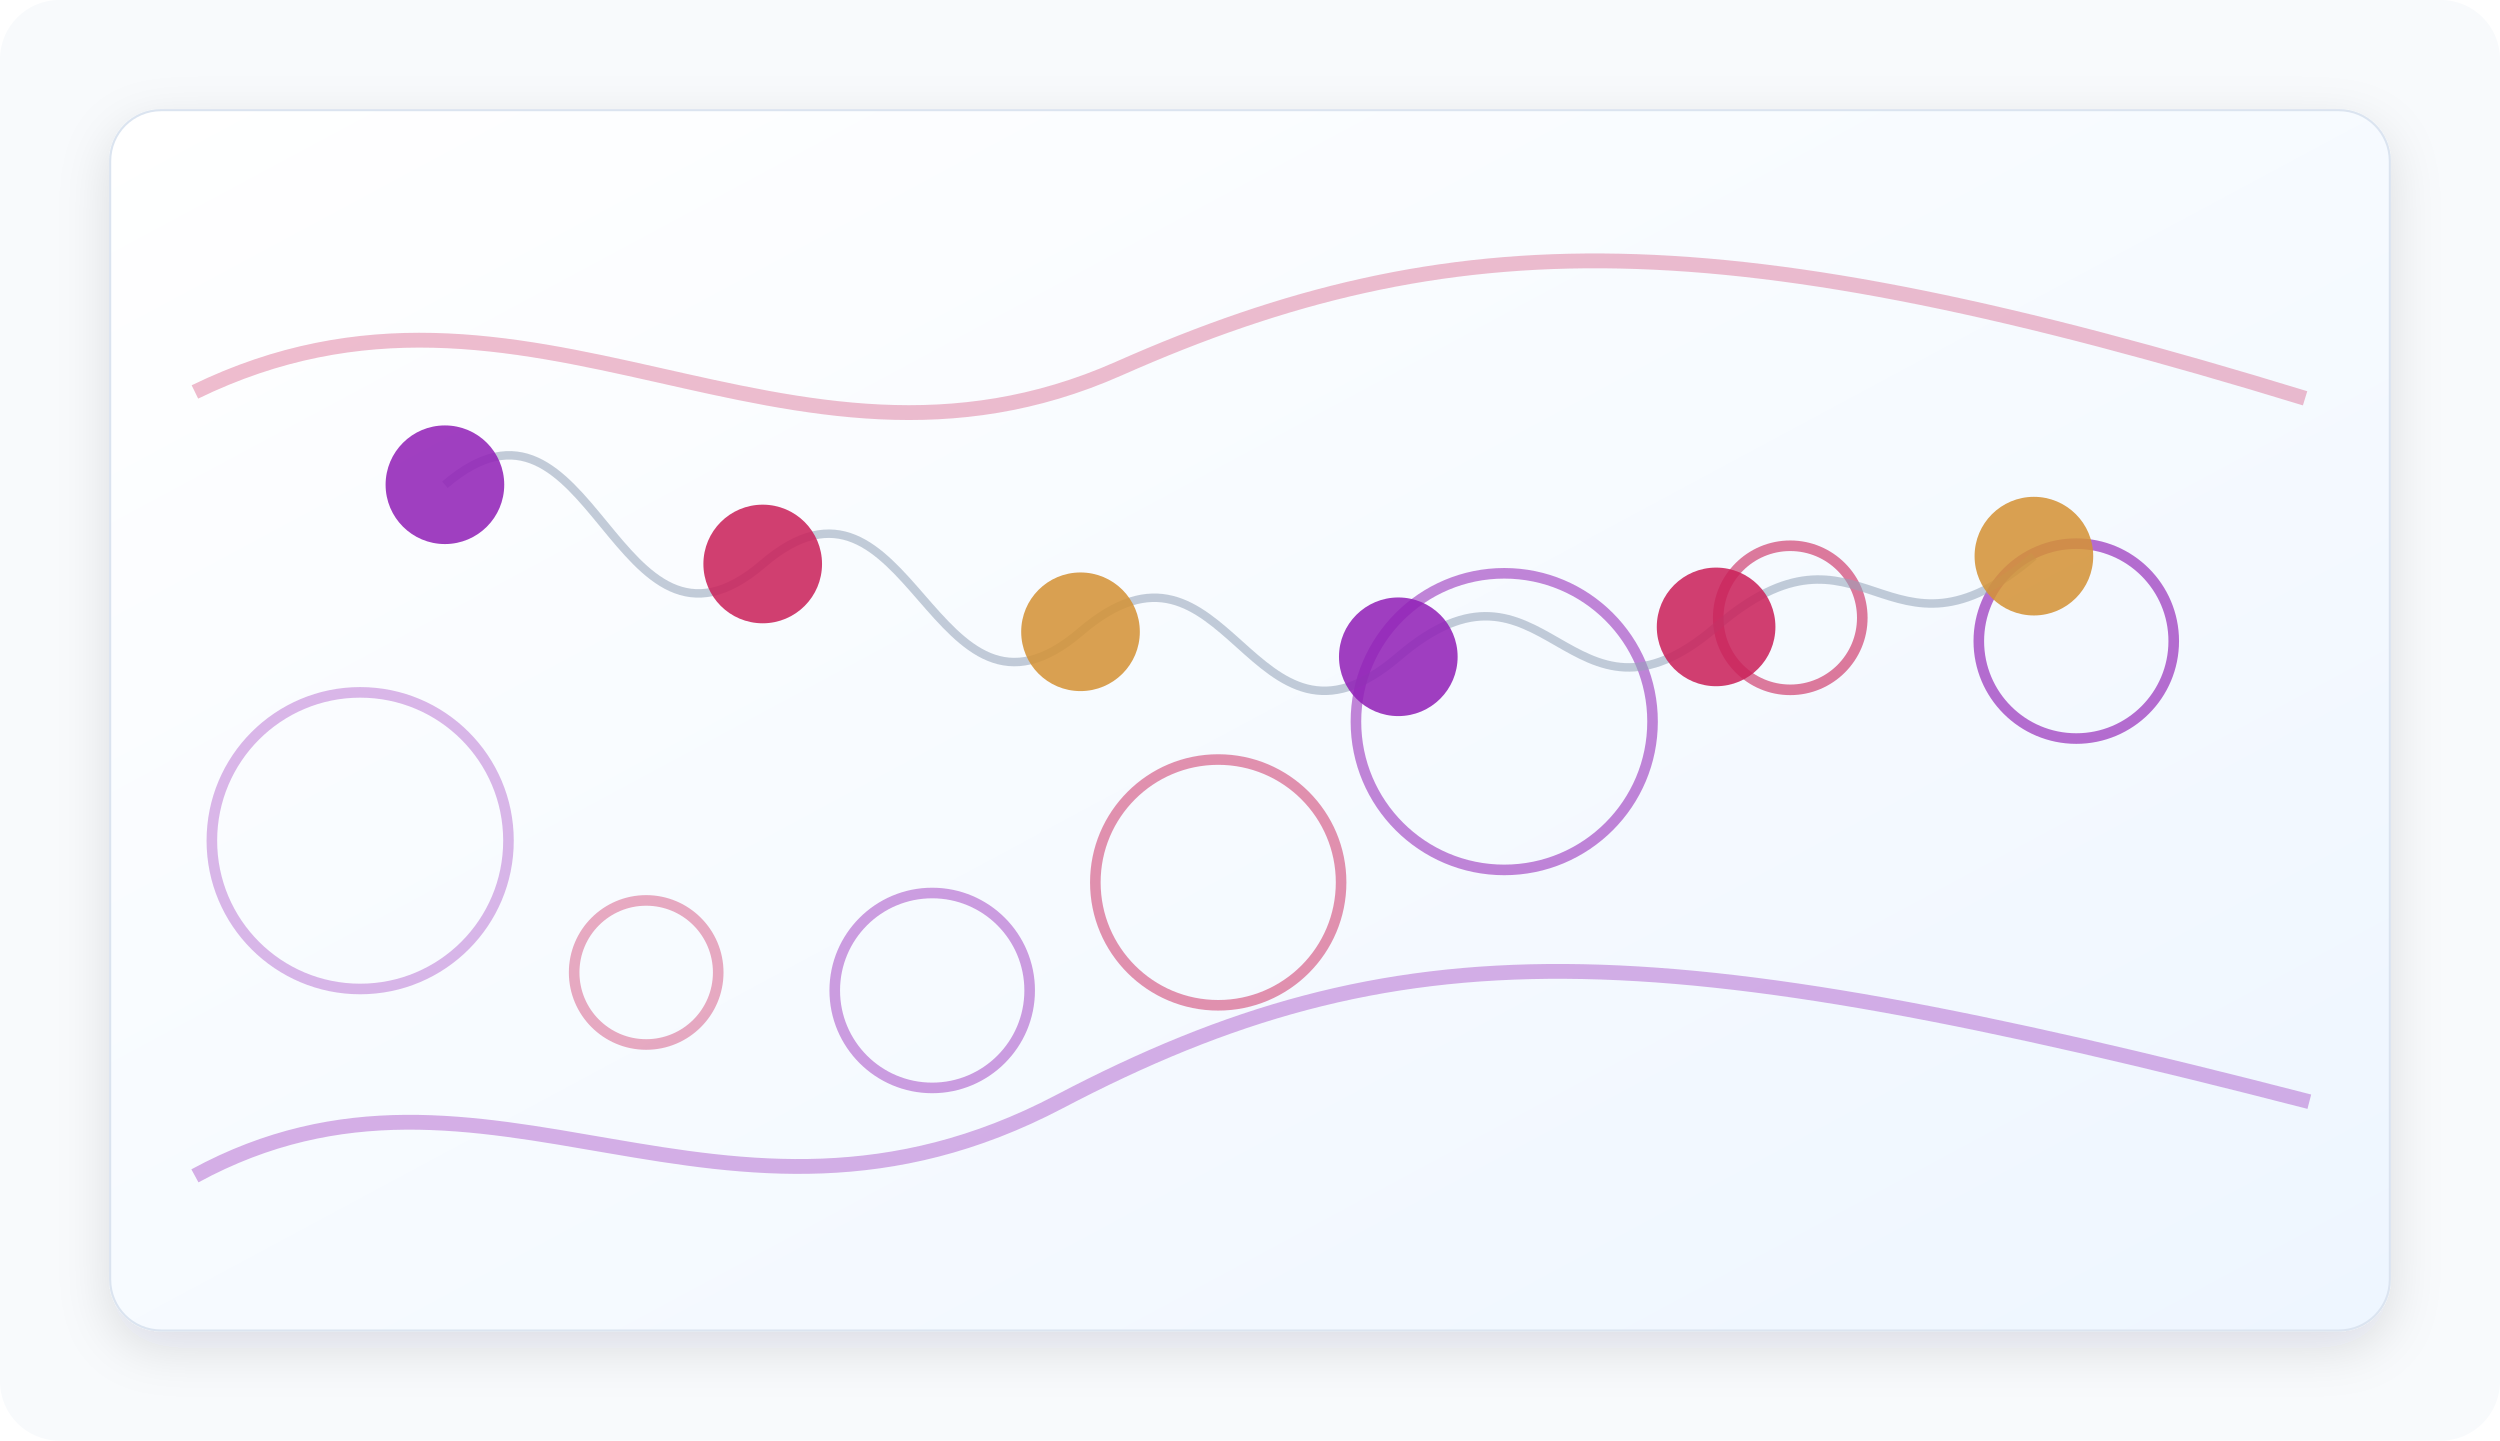
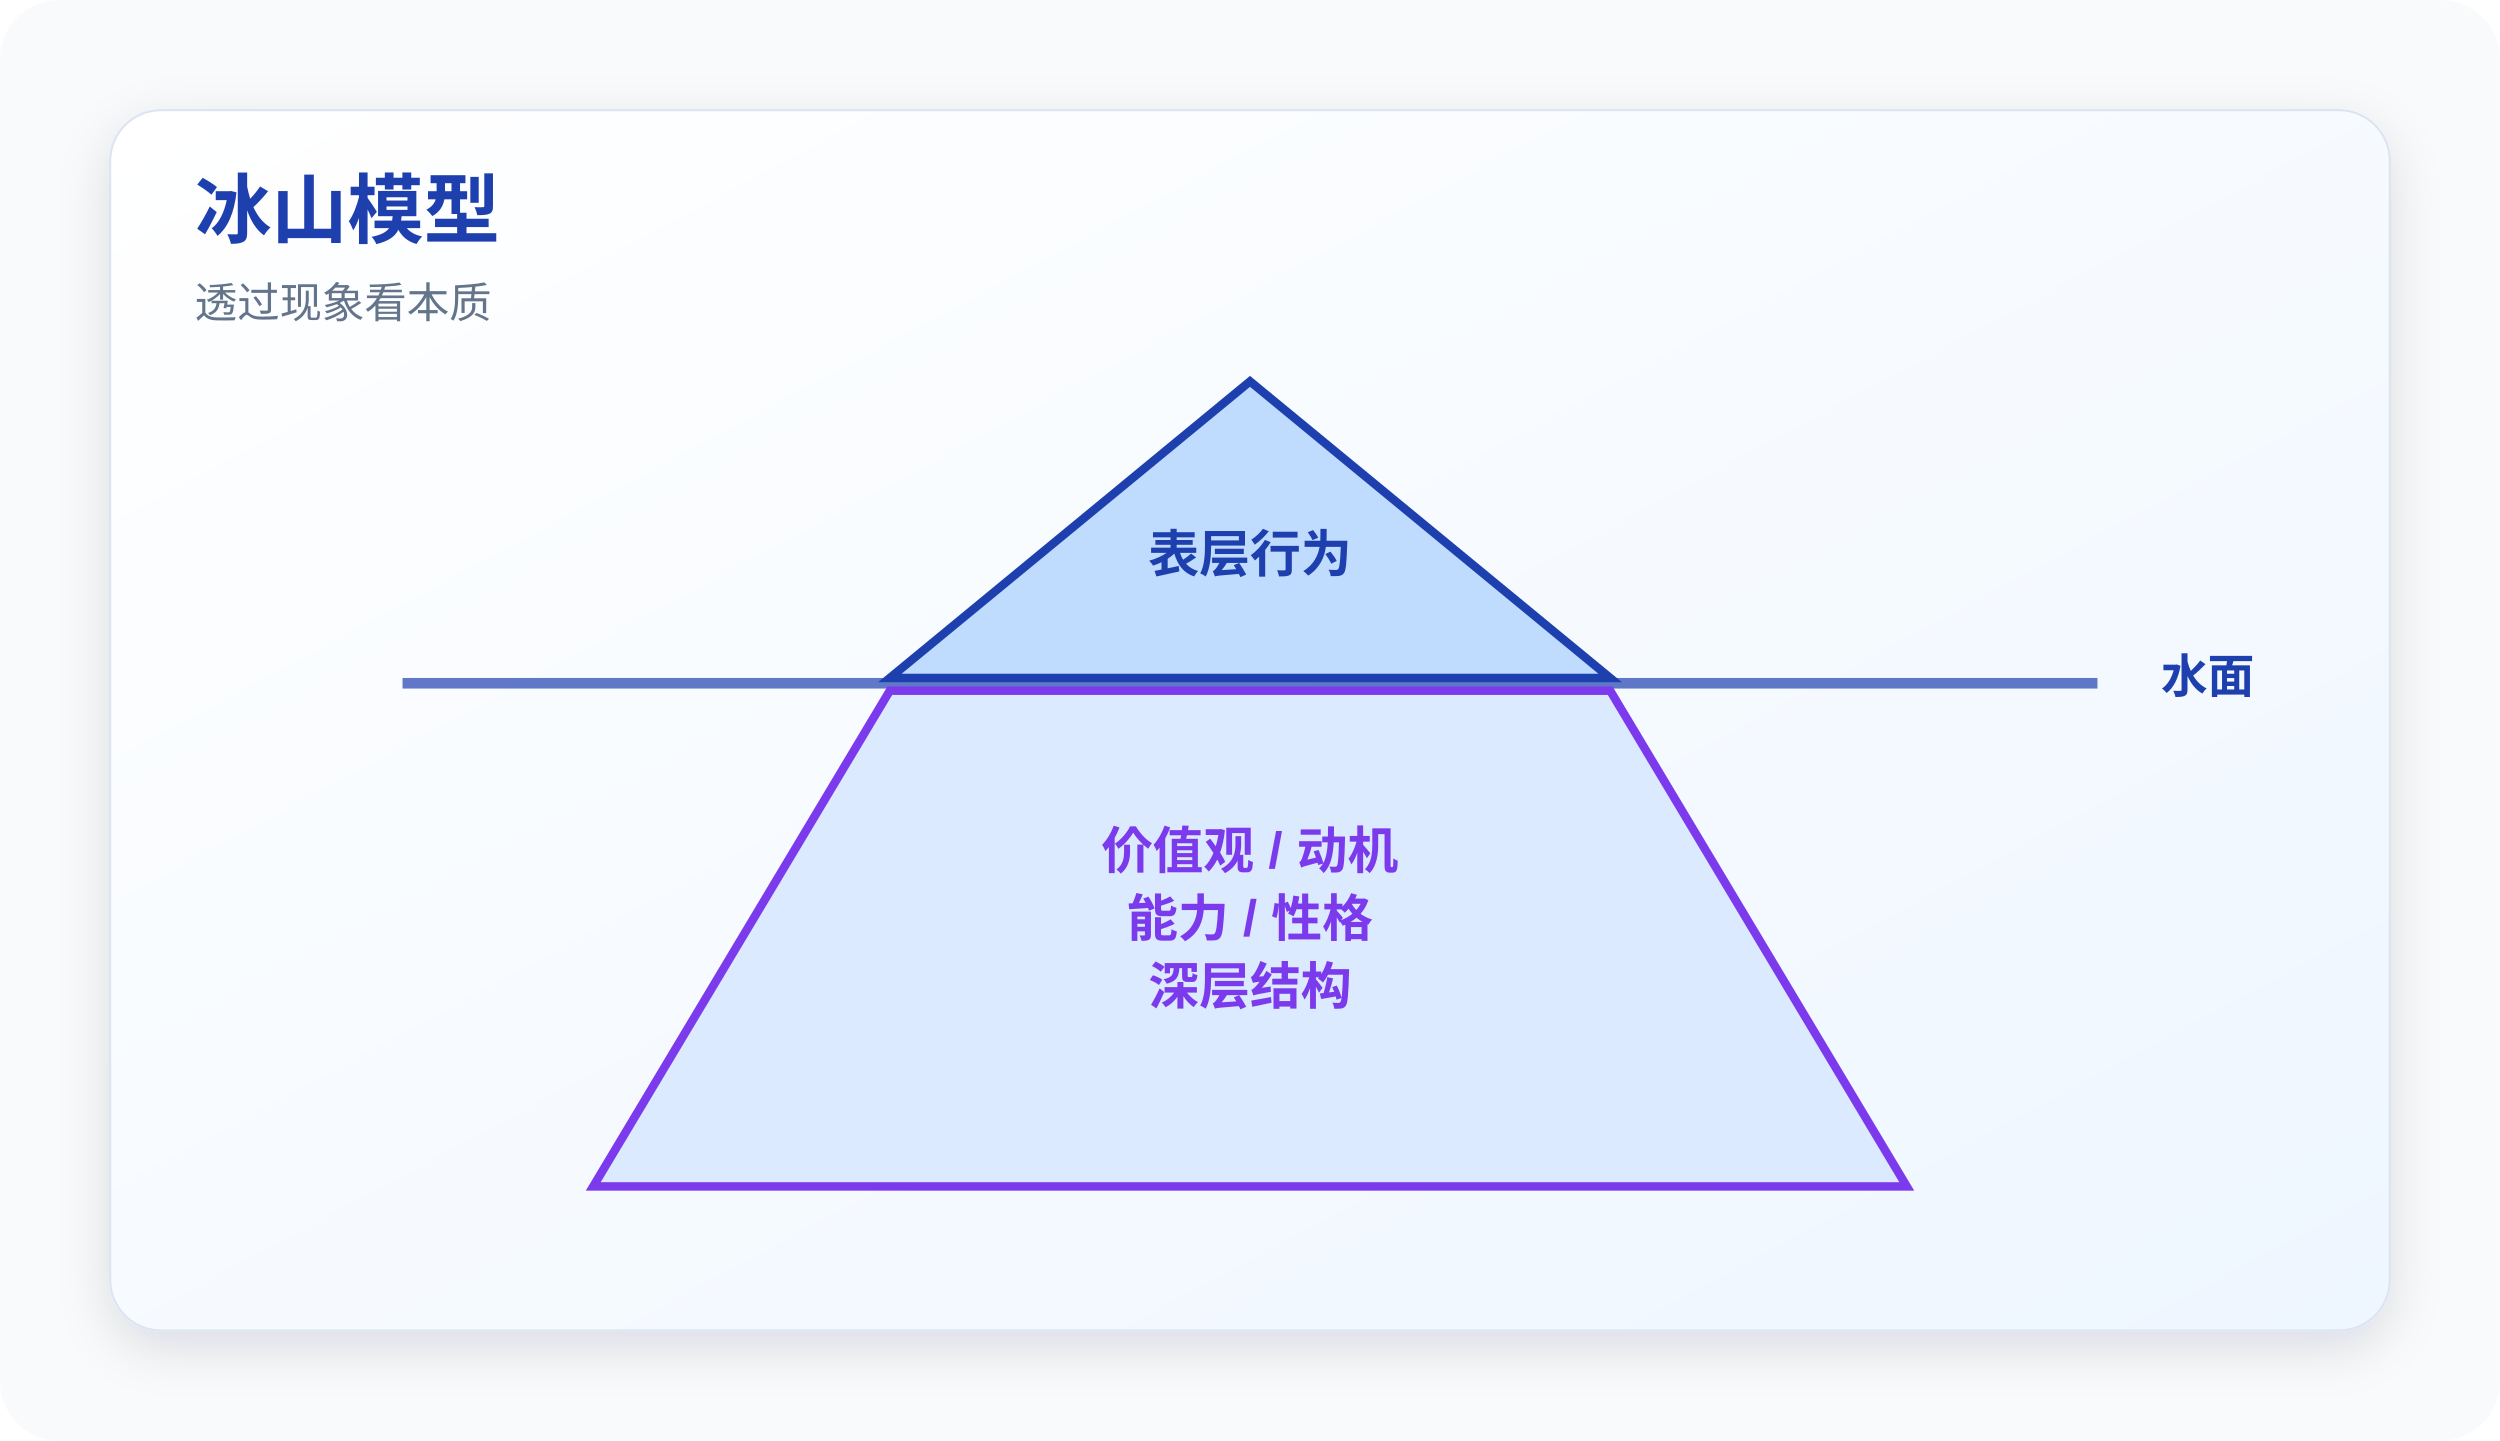
- <svg xmlns="http://www.w3.org/2000/svg" width="1180" height="680" viewBox="0 0 1180 680" role="img" aria-label="第 7 页图片 2">
+ <svg xmlns="http://www.w3.org/2000/svg" width="1180" height="680" viewBox="0 0 1180 680" role="img" aria-label="冰山模型">
  <defs>
    <linearGradient id="bg" x1="0" y1="0" x2="1" y2="1">
      <stop offset="0" stop-color="#ffffff" />
      <stop offset="1" stop-color="#eef6ff" />
    </linearGradient>
    <filter id="shadow" x="-20%" y="-20%" width="140%" height="140%">
      <feDropShadow dx="0" dy="8" stdDeviation="12" flood-color="#0f172a" flood-opacity="0.12" />
    </filter>
  </defs>
  <rect width="1180" height="680" rx="28" fill="#f8fafc" />
  <rect x="52" y="52" width="1076" height="576" rx="24" fill="url(#bg)" stroke="#dbe4f0" filter="url(#shadow)" />
-   <path d="M92 555 C230 480, 340 604, 500 520 S780 440, 1090 520" fill="none" stroke="hsl(285 70% 42%)" stroke-width="7" opacity="0.35" />
-   <path d="M92 185 C250 108, 370 244, 528 174 S814 104, 1088 188" fill="none" stroke="hsl(340 72% 46%)" stroke-width="7" opacity="0.30" />
-   <circle cx="170.0" cy="396.8" r="70" fill="none" stroke="hsl(285 70% 42%)" stroke-width="5" opacity="0.32" />
-   <circle cx="305.0" cy="459.0" r="34" fill="none" stroke="hsl(340 72% 46%)" stroke-width="5" opacity="0.375" />
-   <circle cx="440.0" cy="467.5" r="46" fill="none" stroke="hsl(285 70% 42%)" stroke-width="5" opacity="0.43" />
-   <circle cx="575.0" cy="416.5" r="58" fill="none" stroke="hsl(340 72% 46%)" stroke-width="5" opacity="0.485" />
-   <circle cx="710.0" cy="340.6" r="70" fill="none" stroke="hsl(285 70% 42%)" stroke-width="5" opacity="0.54" />
-   <circle cx="845.0" cy="291.6" r="34" fill="none" stroke="hsl(340 72% 46%)" stroke-width="5" opacity="0.595" />
-   <circle cx="980.0" cy="302.6" r="46" fill="none" stroke="hsl(285 70% 42%)" stroke-width="5" opacity="0.65" />
-   <path d="M210.0 228.8 C280.0 168.8, 290.0 326.2, 360.0 266.2" fill="none" stroke="#94a3b8" stroke-width="4" opacity="0.55" />
-   <circle cx="210.0" cy="228.8" r="28" fill="hsl(285 70% 42%)" opacity="0.86" />
-   <path d="M360.0 266.2 C430.0 206.2, 440.0 358.2, 510.0 298.2" fill="none" stroke="#94a3b8" stroke-width="4" opacity="0.55" />
-   <circle cx="360.0" cy="266.2" r="28" fill="hsl(340 72% 46%)" opacity="0.86" />
-   <path d="M510.0 298.2 C580.0 238.2, 590.0 370.0, 660.0 310.0" fill="none" stroke="#94a3b8" stroke-width="4" opacity="0.55" />
-   <circle cx="510.0" cy="298.2" r="28" fill="hsl(35 65% 52%)" opacity="0.86" />
-   <path d="M660.0 310.0 C730.0 250.0, 740.0 355.9, 810.0 295.9" fill="none" stroke="#94a3b8" stroke-width="4" opacity="0.55" />
-   <circle cx="660.0" cy="310.0" r="28" fill="hsl(285 70% 42%)" opacity="0.86" />
-   <path d="M810.0 295.9 C880.0 235.9, 890.0 322.5, 960.0 262.5" fill="none" stroke="#94a3b8" stroke-width="4" opacity="0.55" />
-   <circle cx="810.0" cy="295.9" r="28" fill="hsl(340 72% 46%)" opacity="0.86" />
-   <circle cx="960.0" cy="262.5" r="28" fill="hsl(35 65% 52%)" opacity="0.86" />
+   <text x="92" y="112" text-anchor="start" font-family="-apple-system,BlinkMacSystemFont,'Segoe UI','Microsoft YaHei',Arial,sans-serif" font-size="36" font-weight="800" fill="#1e40af">冰山模型</text>
+   <text x="92" y="150" text-anchor="start" font-family="-apple-system,BlinkMacSystemFont,'Segoe UI','Microsoft YaHei',Arial,sans-serif" font-size="20" font-weight="500" fill="#64748b">透过现象看本质</text>
+   <rect x="190" y="320" width="800" height="5" fill="#1e40af" opacity="0.7" />
+   <text x="1020" y="327" text-anchor="start" font-family="-apple-system,BlinkMacSystemFont,'Segoe UI','Microsoft YaHei',Arial,sans-serif" font-size="22" font-weight="700" fill="#1e40af">水面</text>
+   <polygon points="590,180 420,320 760,320" fill="#bfdbfe" stroke="#1e40af" stroke-width="4" />
+   <text x="590" y="270" text-anchor="middle" font-family="-apple-system,BlinkMacSystemFont,'Segoe UI','Microsoft YaHei',Arial,sans-serif" font-size="24" font-weight="800" fill="#1e40af">表层行为</text>
+   <polygon points="420,326 760,326 900,560 280,560" fill="#dbeafe" stroke="#7c3aed" stroke-width="4" />
+   <text x="590" y="410" text-anchor="middle" font-family="-apple-system,BlinkMacSystemFont,'Segoe UI','Microsoft YaHei',Arial,sans-serif" font-size="24" font-weight="800" fill="#7c3aed">价值观 / 动机</text>
+   <text x="590" y="442" text-anchor="middle" font-family="-apple-system,BlinkMacSystemFont,'Segoe UI','Microsoft YaHei',Arial,sans-serif" font-size="24" font-weight="800" fill="#7c3aed">能力 / 性格</text>
+   <text x="590" y="474" text-anchor="middle" font-family="-apple-system,BlinkMacSystemFont,'Segoe UI','Microsoft YaHei',Arial,sans-serif" font-size="24" font-weight="800" fill="#7c3aed">深层结构</text>
</svg>
